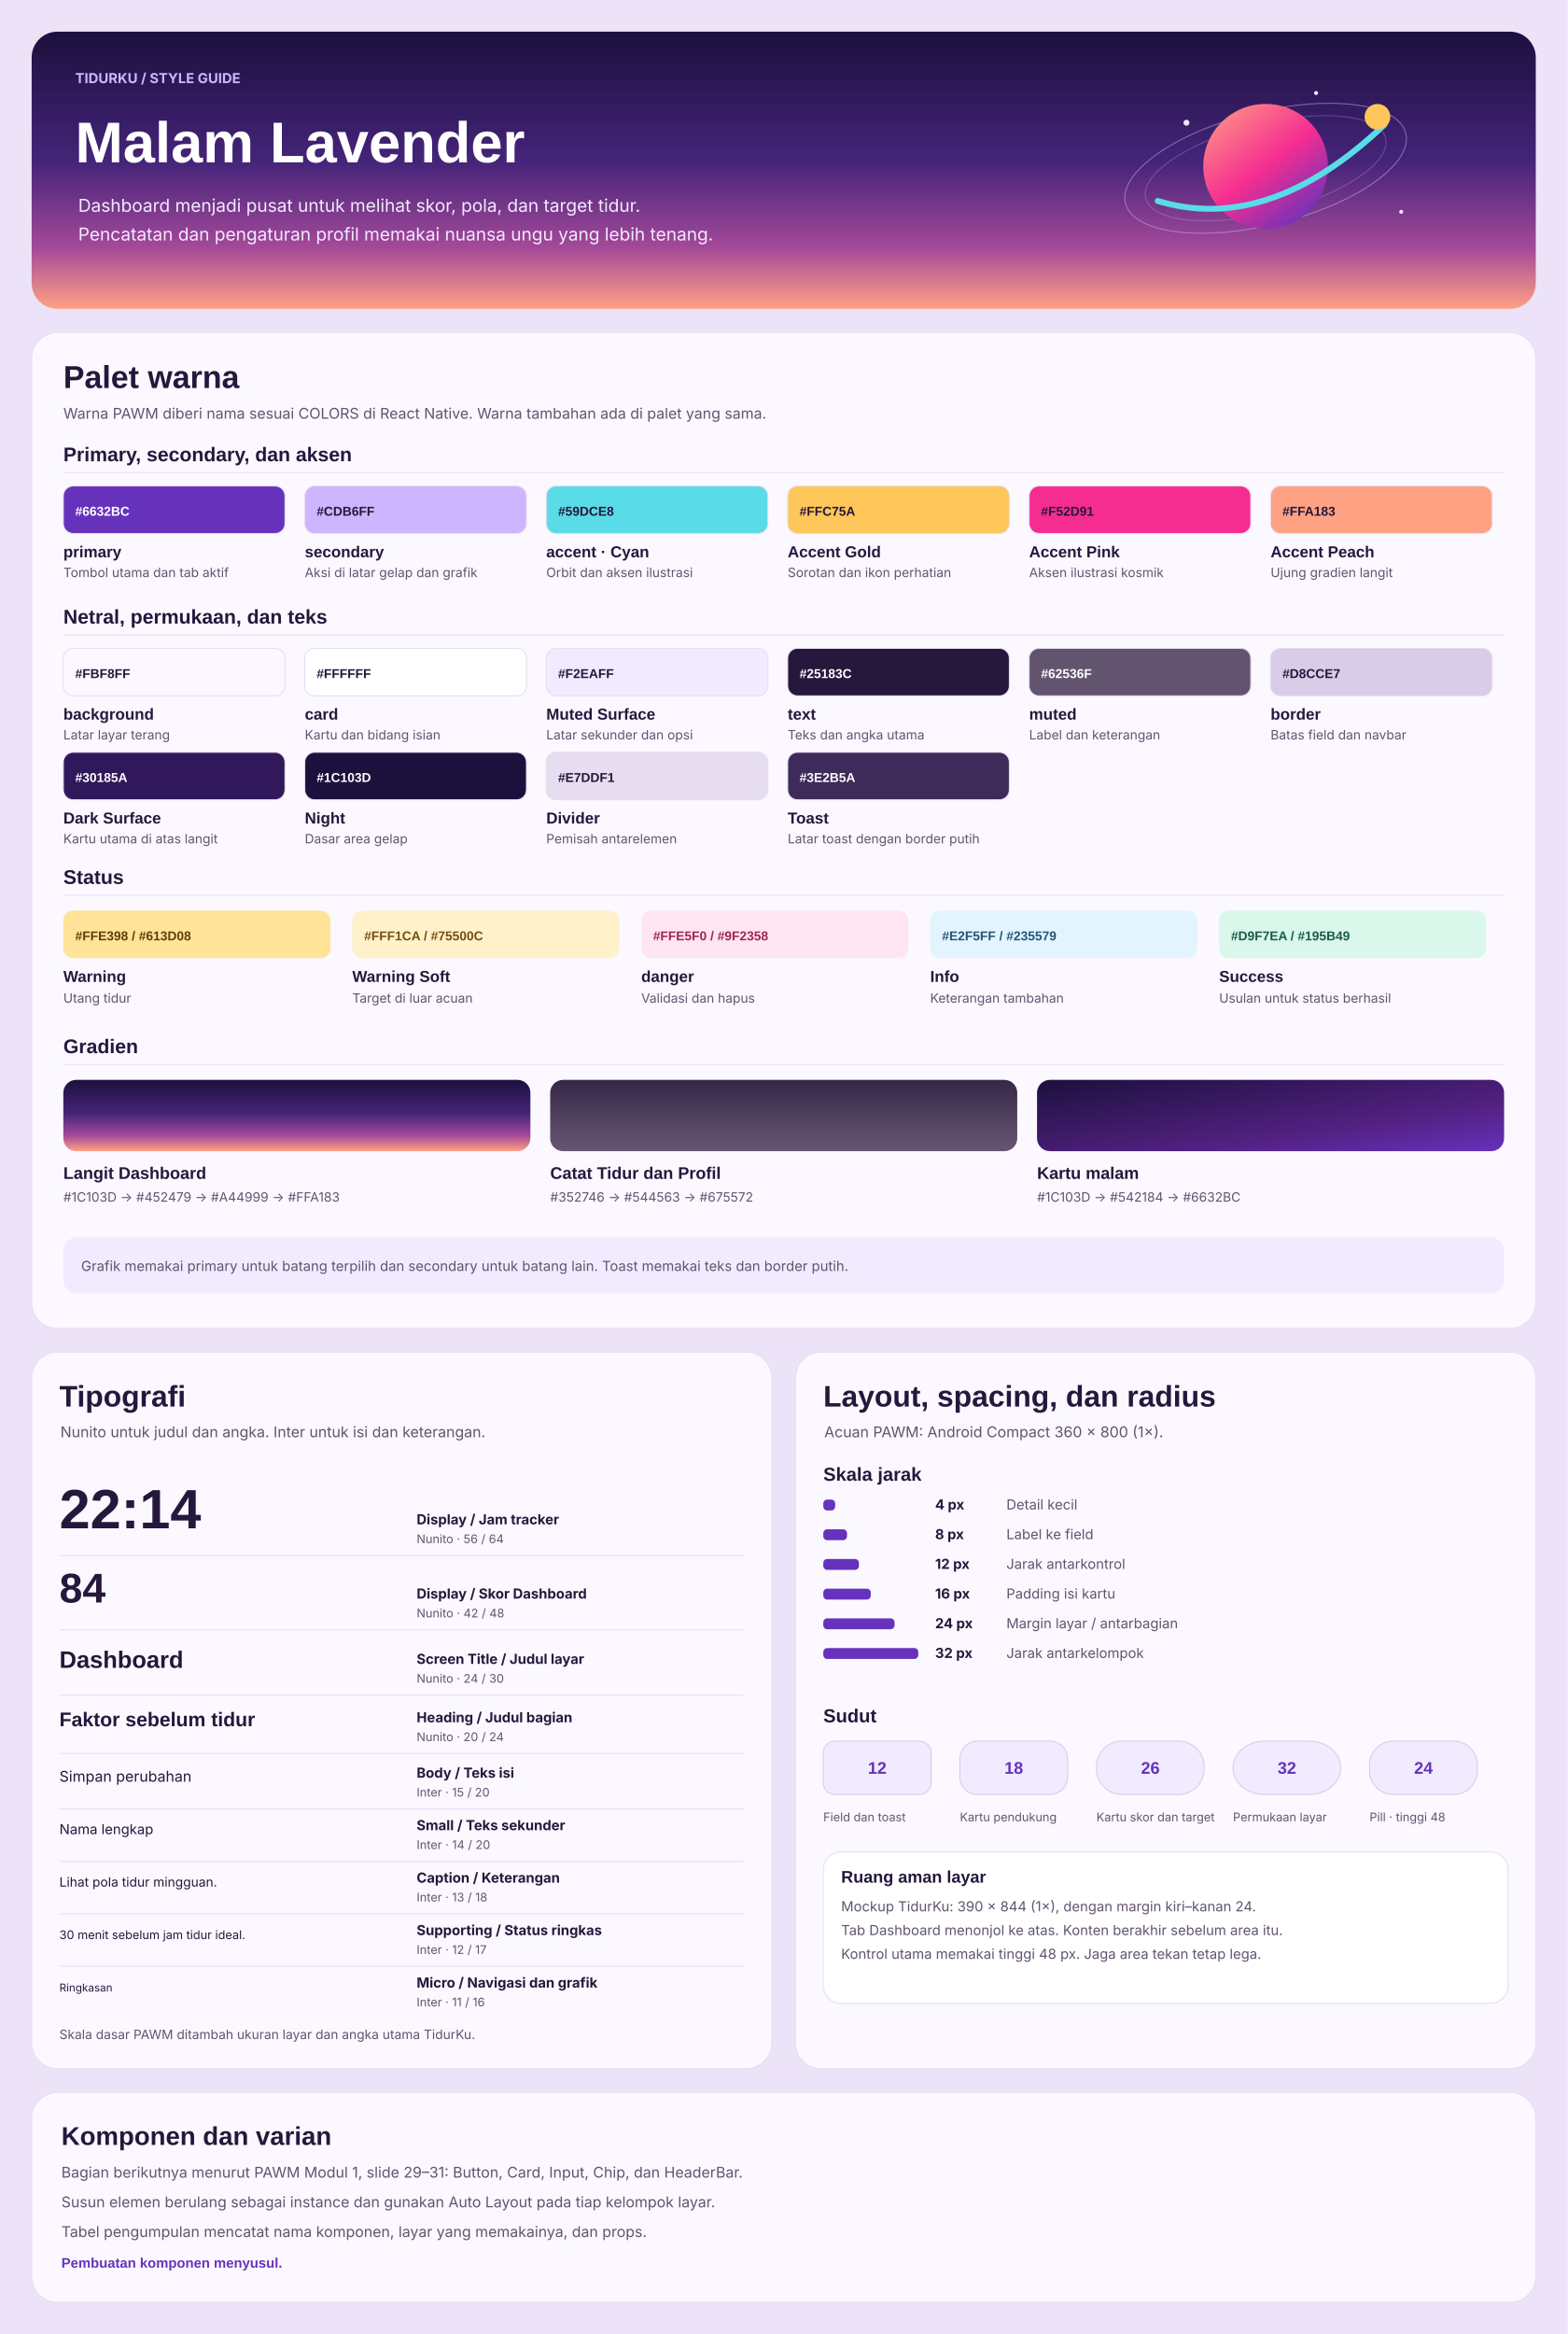
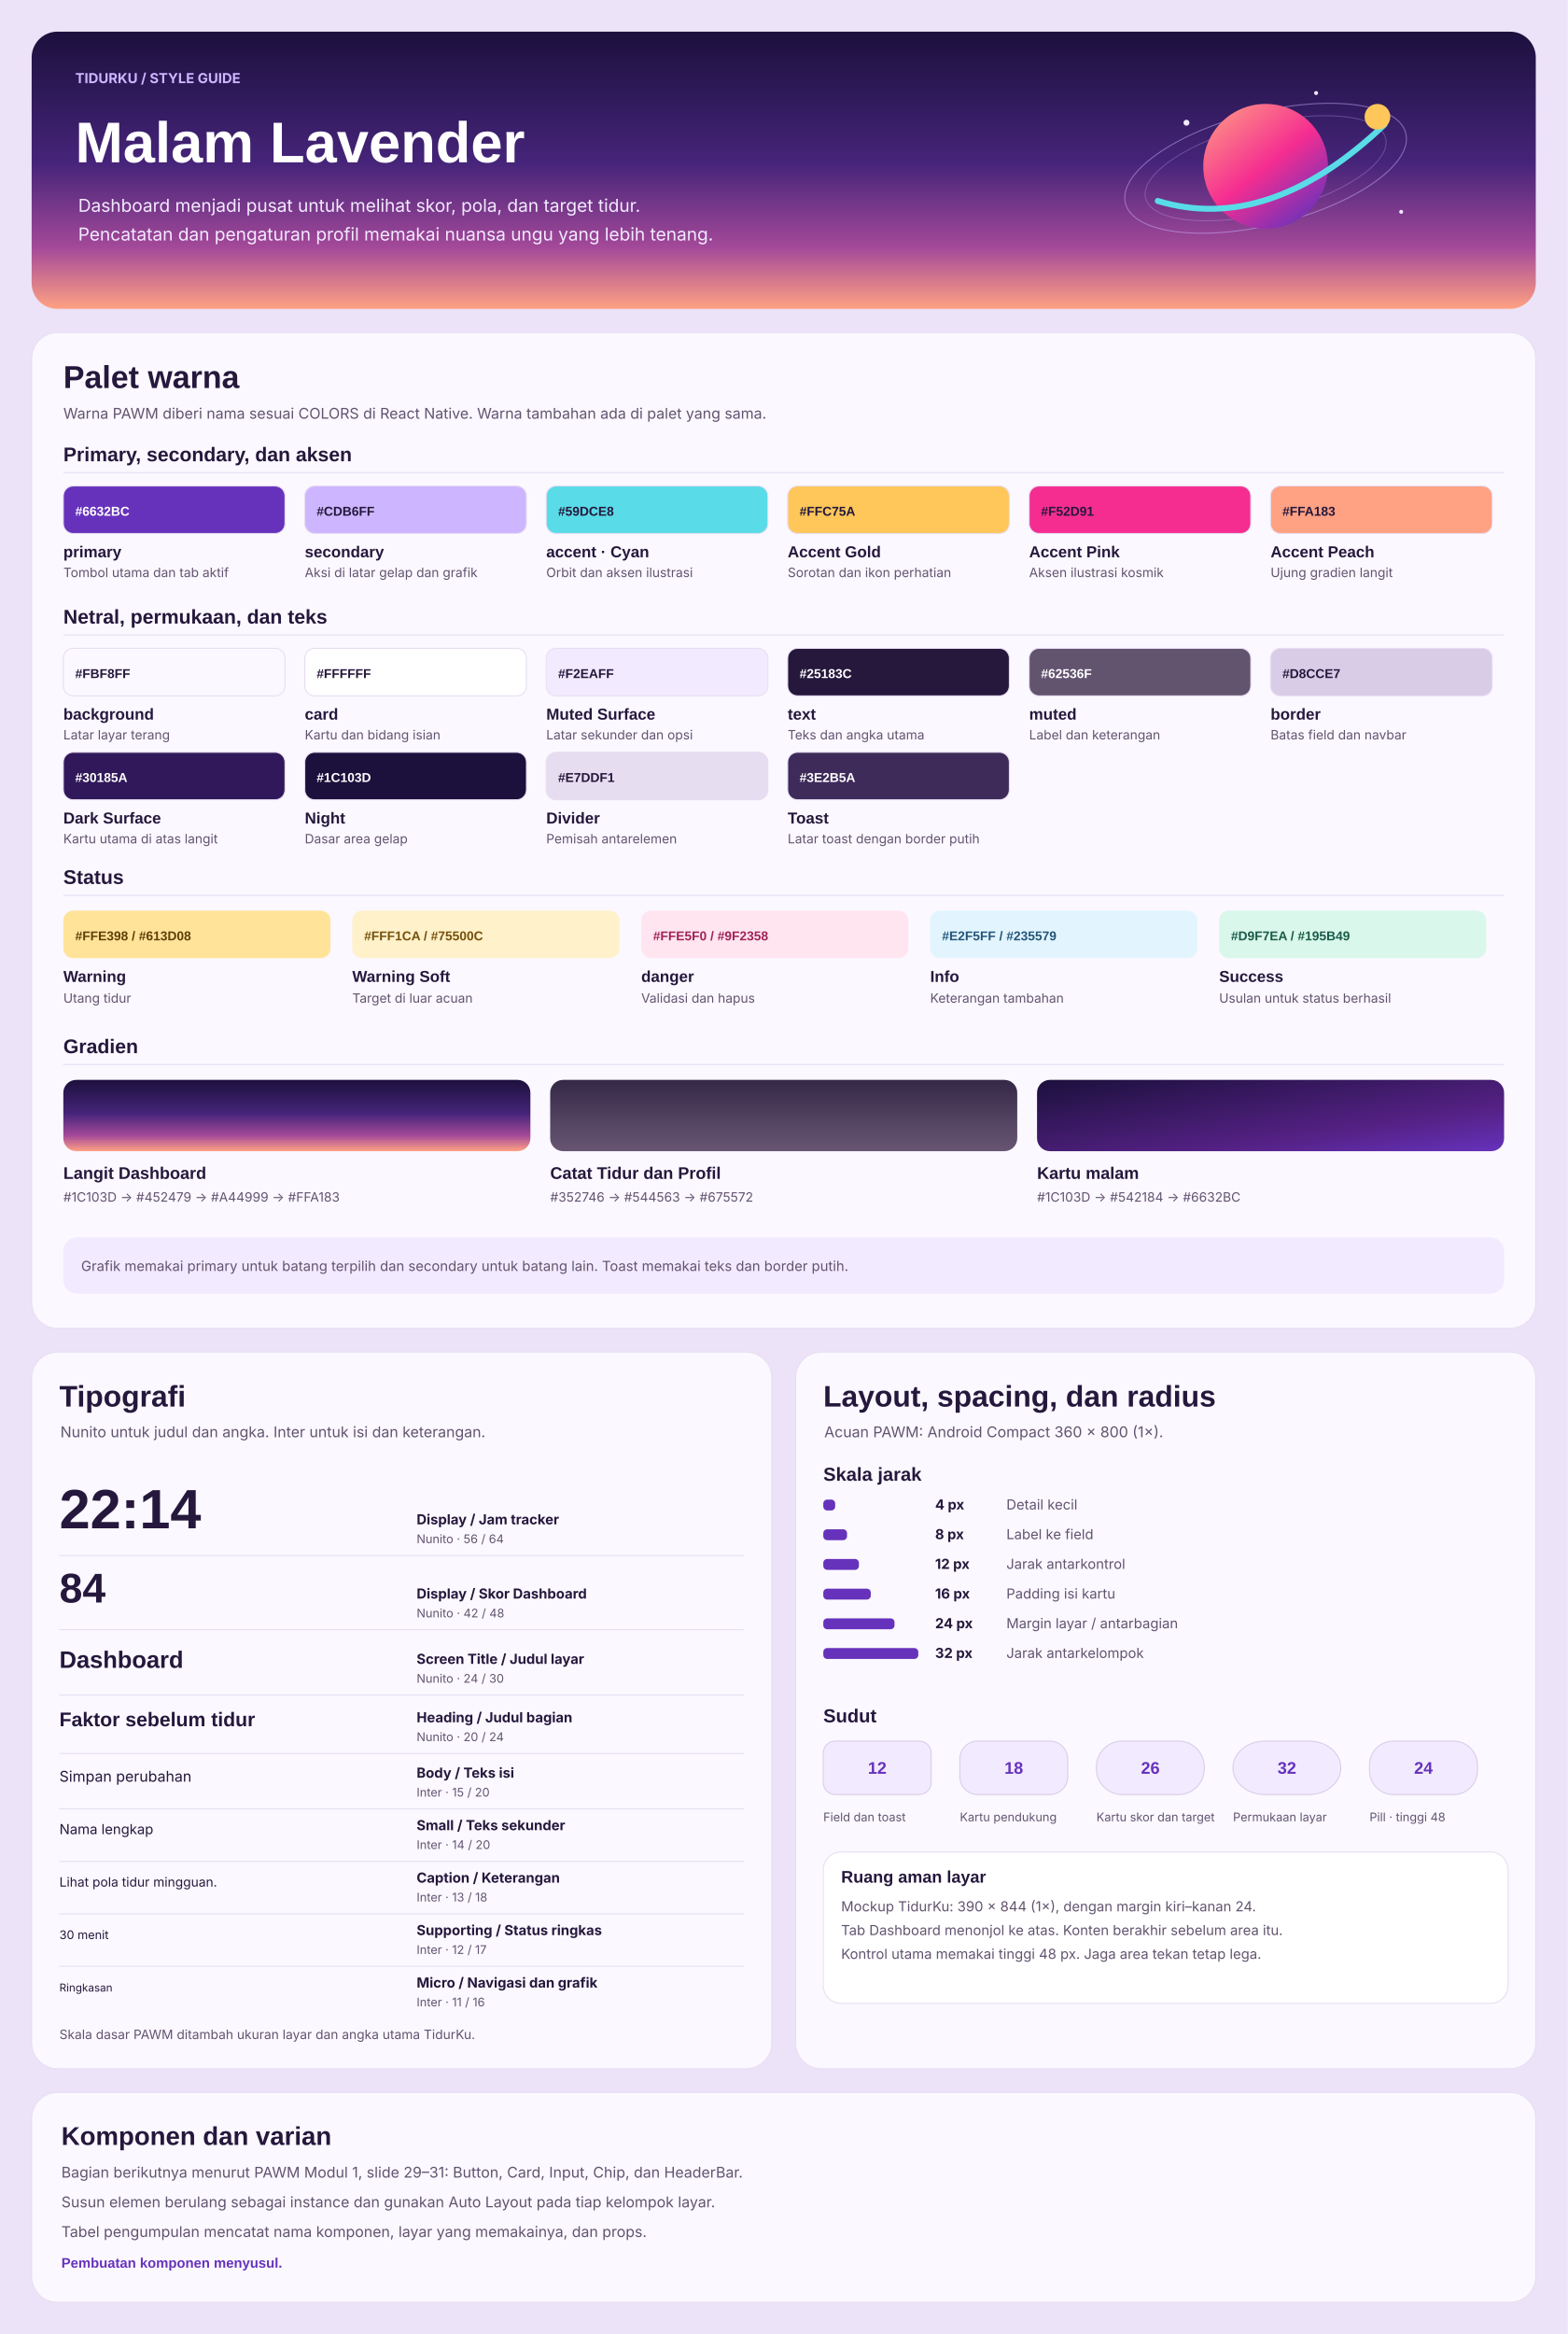
<svg xmlns="http://www.w3.org/2000/svg" width="1584" height="2358" viewBox="0 0 1584 2358">
  <defs>
    <linearGradient id="sky" x2="1" y2="1">
      <stop stop-color="#1C103D" />
      <stop offset=".68" stop-color="#542184" />
      <stop offset="1" stop-color="#6632BC" />
    </linearGradient>
    <linearGradient id="planet" x2=".8" y2="1">
      <stop stop-color="#FFA183" />
      <stop offset=".55" stop-color="#F52D91" />
      <stop offset="1" stop-color="#6632BC" />
    </linearGradient>
    <linearGradient id="tracker-sky" x2="0" y2="1" gradientUnits="objectBoundingBox">
      <stop stop-color="#1C103D" />
      <stop offset=".47" stop-color="#452479" />
      <stop offset=".78" stop-color="#A44999" />
      <stop offset="1" stop-color="#FFA183" />
    </linearGradient>
    <linearGradient id="tracker-calm" x1="0" y1="0" x2="0" y2="1">
      <stop stop-color="#352746" />
      <stop offset=".6" stop-color="#544563" />
      <stop offset="1" stop-color="#675572" />
    </linearGradient>
  </defs>
  <rect x="0" y="0" width="1584" height="2358" rx="0" fill="#EDE3F8" />
  <g id="arah-visual" transform="translate(32 32)">
    <rect x="0" y="0" width="1520" height="280" rx="26" fill="#FBF8FF" stroke="#E7DDF1" />
    <rect x="0" y="0" width="1520" height="280" rx="26" fill="url(#tracker-sky)" />
    <text x="44" y="52" fill="#CDB6FF" font-family="Inter, Arial, sans-serif" font-size="14" font-weight="700" text-anchor="start">TIDURKU  /  STYLE GUIDE</text>
    <text x="44" y="132" fill="#FFFFFF" font-family="Nunito, Arial, sans-serif" font-size="58" font-weight="800" text-anchor="start">Malam Lavender</text>
    <text x="47" y="182" fill="#F2EAFF" font-family="Inter, Arial, sans-serif" font-size="18" font-weight="400" text-anchor="start">Dashboard menjadi pusat untuk melihat skor, pola, dan target tidur.</text>
    <text x="47" y="211" fill="#F2EAFF" font-family="Inter, Arial, sans-serif" font-size="18" font-weight="400" text-anchor="start">Pencatatan dan pengaturan profil memakai nuansa ungu yang lebih tenang.</text>
    <g transform="translate(1087 26)">
      <ellipse cx="160" cy="112" rx="146" ry="57" transform="rotate(-14 160 112)" stroke="#CDB6FF" stroke-opacity=".5" fill="none" />
      <ellipse cx="160" cy="112" rx="125" ry="45" transform="rotate(-14 160 112)" stroke="#CDB6FF" stroke-opacity=".28" fill="none" />
      <circle cx="160" cy="110" r="63" fill="url(#planet)" />
      <path d="M51 145Q163 179 280 68" stroke="#59DCE8" stroke-width="6" stroke-linecap="round" fill="none" />
      <circle cx="273" cy="60" r="13" fill="#FFC75A" />
      <circle cx="80" cy="66" r="3" fill="#F2EAFF" />
      <circle cx="211" cy="36" r="2" fill="#F2EAFF" />
      <circle cx="297" cy="156" r="2" fill="#F2EAFF" />
    </g>
  </g>
  <g id="palet-warna" transform="translate(32 336)">
    <rect x="0" y="0" width="1520" height="1006" rx="26" fill="#FBF8FF" stroke="#E7DDF1" />
    <text x="32" y="56" fill="#25183C" font-family="Nunito, Arial, sans-serif" font-size="32" font-weight="800">Palet warna</text>
    <text x="32" y="87" fill="#62536F" font-family="Inter, Arial, sans-serif" font-size="15" font-weight="400">Warna PAWM diberi nama sesuai COLORS di React Native. Warna tambahan ada di palet yang sama.</text>
    <text x="32" y="130" fill="#25183C" font-family="Nunito, Arial, sans-serif" font-size="20" font-weight="800">Primary, secondary, dan aksen</text>
    <rect x="32" y="141" width="1456" height="1" rx="0" fill="#E7DDF1" />
    <rect x="32" y="155" width="224" height="48" rx="10" fill="#6632BC" stroke="#E7DDF1" />
    <text x="44" y="185" fill="#FFFFFF" font-family="Nunito, Arial, sans-serif" font-size="13" font-weight="800">#6632BC</text>
    <text x="32" y="227" fill="#25183C" font-family="Nunito, Arial, sans-serif" font-size="16" font-weight="800">primary</text>
    <text x="32" y="247" fill="#62536F" font-family="Inter, Arial, sans-serif" font-size="13" font-weight="400">Tombol utama dan tab aktif</text>
    <rect x="276" y="155" width="224" height="48" rx="10" fill="#CDB6FF" stroke="#E7DDF1" />
    <text x="288" y="185" fill="#25183C" font-family="Nunito, Arial, sans-serif" font-size="13" font-weight="800">#CDB6FF</text>
    <text x="276" y="227" fill="#25183C" font-family="Nunito, Arial, sans-serif" font-size="16" font-weight="800">secondary</text>
    <text x="276" y="247" fill="#62536F" font-family="Inter, Arial, sans-serif" font-size="13" font-weight="400">Aksi di latar gelap dan grafik</text>
    <rect x="520" y="155" width="224" height="48" rx="10" fill="#59DCE8" stroke="#E7DDF1" />
    <text x="532" y="185" fill="#25183C" font-family="Nunito, Arial, sans-serif" font-size="13" font-weight="800">#59DCE8</text>
    <text x="520" y="227" fill="#25183C" font-family="Nunito, Arial, sans-serif" font-size="16" font-weight="800">accent · Cyan</text>
    <text x="520" y="247" fill="#62536F" font-family="Inter, Arial, sans-serif" font-size="13" font-weight="400">Orbit dan aksen ilustrasi</text>
    <rect x="764" y="155" width="224" height="48" rx="10" fill="#FFC75A" stroke="#E7DDF1" />
    <text x="776" y="185" fill="#25183C" font-family="Nunito, Arial, sans-serif" font-size="13" font-weight="800">#FFC75A</text>
    <text x="764" y="227" fill="#25183C" font-family="Nunito, Arial, sans-serif" font-size="16" font-weight="800">Accent Gold</text>
    <text x="764" y="247" fill="#62536F" font-family="Inter, Arial, sans-serif" font-size="13" font-weight="400">Sorotan dan ikon perhatian</text>
    <rect x="1008" y="155" width="224" height="48" rx="10" fill="#F52D91" stroke="#E7DDF1" />
    <text x="1020" y="185" fill="#25183C" font-family="Nunito, Arial, sans-serif" font-size="13" font-weight="800">#F52D91</text>
    <text x="1008" y="227" fill="#25183C" font-family="Nunito, Arial, sans-serif" font-size="16" font-weight="800">Accent Pink</text>
    <text x="1008" y="247" fill="#62536F" font-family="Inter, Arial, sans-serif" font-size="13" font-weight="400">Aksen ilustrasi kosmik</text>
    <rect x="1252" y="155" width="224" height="48" rx="10" fill="#FFA183" stroke="#E7DDF1" />
    <text x="1264" y="185" fill="#25183C" font-family="Nunito, Arial, sans-serif" font-size="13" font-weight="800">#FFA183</text>
    <text x="1252" y="227" fill="#25183C" font-family="Nunito, Arial, sans-serif" font-size="16" font-weight="800">Accent Peach</text>
    <text x="1252" y="247" fill="#62536F" font-family="Inter, Arial, sans-serif" font-size="13" font-weight="400">Ujung gradien langit</text>
    <text x="32" y="294" fill="#25183C" font-family="Nunito, Arial, sans-serif" font-size="20" font-weight="800">Netral, permukaan, dan teks</text>
    <rect x="32" y="305" width="1456" height="1" rx="0" fill="#E7DDF1" />
    <rect x="32" y="319" width="224" height="48" rx="10" fill="#FBF8FF" stroke="#E7DDF1" />
    <text x="44" y="349" fill="#25183C" font-family="Nunito, Arial, sans-serif" font-size="13" font-weight="800">#FBF8FF</text>
    <text x="32" y="391" fill="#25183C" font-family="Nunito, Arial, sans-serif" font-size="16" font-weight="800">background</text>
    <text x="32" y="411" fill="#62536F" font-family="Inter, Arial, sans-serif" font-size="13" font-weight="400">Latar layar terang</text>
    <rect x="276" y="319" width="224" height="48" rx="10" fill="#FFFFFF" stroke="#E7DDF1" />
    <text x="288" y="349" fill="#25183C" font-family="Nunito, Arial, sans-serif" font-size="13" font-weight="800">#FFFFFF</text>
    <text x="276" y="391" fill="#25183C" font-family="Nunito, Arial, sans-serif" font-size="16" font-weight="800">card</text>
    <text x="276" y="411" fill="#62536F" font-family="Inter, Arial, sans-serif" font-size="13" font-weight="400">Kartu dan bidang isian</text>
    <rect x="520" y="319" width="224" height="48" rx="10" fill="#F2EAFF" stroke="#E7DDF1" />
    <text x="532" y="349" fill="#25183C" font-family="Nunito, Arial, sans-serif" font-size="13" font-weight="800">#F2EAFF</text>
    <text x="520" y="391" fill="#25183C" font-family="Nunito, Arial, sans-serif" font-size="16" font-weight="800">Muted Surface</text>
    <text x="520" y="411" fill="#62536F" font-family="Inter, Arial, sans-serif" font-size="13" font-weight="400">Latar sekunder dan opsi</text>
    <rect x="764" y="319" width="224" height="48" rx="10" fill="#25183C" stroke="#E7DDF1" />
    <text x="776" y="349" fill="#FFFFFF" font-family="Nunito, Arial, sans-serif" font-size="13" font-weight="800">#25183C</text>
    <text x="764" y="391" fill="#25183C" font-family="Nunito, Arial, sans-serif" font-size="16" font-weight="800">text</text>
    <text x="764" y="411" fill="#62536F" font-family="Inter, Arial, sans-serif" font-size="13" font-weight="400">Teks dan angka utama</text>
    <rect x="1008" y="319" width="224" height="48" rx="10" fill="#62536F" stroke="#E7DDF1" />
    <text x="1020" y="349" fill="#FFFFFF" font-family="Nunito, Arial, sans-serif" font-size="13" font-weight="800">#62536F</text>
    <text x="1008" y="391" fill="#25183C" font-family="Nunito, Arial, sans-serif" font-size="16" font-weight="800">muted</text>
    <text x="1008" y="411" fill="#62536F" font-family="Inter, Arial, sans-serif" font-size="13" font-weight="400">Label dan keterangan</text>
    <rect x="1252" y="319" width="224" height="48" rx="10" fill="#D8CCE7" stroke="#E7DDF1" />
    <text x="1264" y="349" fill="#25183C" font-family="Nunito, Arial, sans-serif" font-size="13" font-weight="800">#D8CCE7</text>
    <text x="1252" y="391" fill="#25183C" font-family="Nunito, Arial, sans-serif" font-size="16" font-weight="800">border</text>
    <text x="1252" y="411" fill="#62536F" font-family="Inter, Arial, sans-serif" font-size="13" font-weight="400">Batas field dan navbar</text>
    <rect x="32" y="424" width="224" height="48" rx="10" fill="#30185A" stroke="#E7DDF1" />
    <text x="44" y="454" fill="#FFFFFF" font-family="Nunito, Arial, sans-serif" font-size="13" font-weight="800">#30185A</text>
    <text x="32" y="496" fill="#25183C" font-family="Nunito, Arial, sans-serif" font-size="16" font-weight="800">Dark Surface</text>
    <text x="32" y="516" fill="#62536F" font-family="Inter, Arial, sans-serif" font-size="13" font-weight="400">Kartu utama di atas langit</text>
    <rect x="276" y="424" width="224" height="48" rx="10" fill="#1C103D" stroke="#E7DDF1" />
    <text x="288" y="454" fill="#FFFFFF" font-family="Nunito, Arial, sans-serif" font-size="13" font-weight="800">#1C103D</text>
    <text x="276" y="496" fill="#25183C" font-family="Nunito, Arial, sans-serif" font-size="16" font-weight="800">Night</text>
    <text x="276" y="516" fill="#62536F" font-family="Inter, Arial, sans-serif" font-size="13" font-weight="400">Dasar area gelap</text>
    <rect x="520" y="424" width="224" height="48" rx="10" fill="#E7DDF1" stroke="#E7DDF1" />
    <text x="532" y="454" fill="#25183C" font-family="Nunito, Arial, sans-serif" font-size="13" font-weight="800">#E7DDF1</text>
    <text x="520" y="496" fill="#25183C" font-family="Nunito, Arial, sans-serif" font-size="16" font-weight="800">Divider</text>
    <text x="520" y="516" fill="#62536F" font-family="Inter, Arial, sans-serif" font-size="13" font-weight="400">Pemisah antarelemen</text>
    <rect x="764" y="424" width="224" height="48" rx="10" fill="#3E2B5A" stroke="#E7DDF1" />
    <text x="776" y="454" fill="#FFFFFF" font-family="Nunito, Arial, sans-serif" font-size="13" font-weight="800">#3E2B5A</text>
    <text x="764" y="496" fill="#25183C" font-family="Nunito, Arial, sans-serif" font-size="16" font-weight="800">Toast</text>
    <text x="764" y="516" fill="#62536F" font-family="Inter, Arial, sans-serif" font-size="13" font-weight="400">Latar toast dengan border putih</text>
    <text x="32" y="557" fill="#25183C" font-family="Nunito, Arial, sans-serif" font-size="20" font-weight="800">Status</text>
    <rect x="32" y="568" width="1456" height="1" rx="0" fill="#E7DDF1" />
    <rect x="32" y="584" width="270" height="48" rx="10" fill="#FFE398" />
    <text x="44" y="614" fill="#613D08" font-family="Nunito, Arial, sans-serif" font-size="13" font-weight="800">#FFE398  /  #613D08</text>
    <text x="32" y="656" fill="#25183C" font-family="Nunito, Arial, sans-serif" font-size="16" font-weight="800">Warning</text>
    <text x="32" y="677" fill="#62536F" font-family="Inter, Arial, sans-serif" font-size="13" font-weight="400">Utang tidur</text>
    <rect x="324" y="584" width="270" height="48" rx="10" fill="#FFF1CA" />
    <text x="336" y="614" fill="#75500C" font-family="Nunito, Arial, sans-serif" font-size="13" font-weight="800">#FFF1CA  /  #75500C</text>
    <text x="324" y="656" fill="#25183C" font-family="Nunito, Arial, sans-serif" font-size="16" font-weight="800">Warning Soft</text>
    <text x="324" y="677" fill="#62536F" font-family="Inter, Arial, sans-serif" font-size="13" font-weight="400">Target di luar acuan</text>
    <rect x="616" y="584" width="270" height="48" rx="10" fill="#FFE5F0" />
    <text x="628" y="614" fill="#9F2358" font-family="Nunito, Arial, sans-serif" font-size="13" font-weight="800">#FFE5F0  /  #9F2358</text>
    <text x="616" y="656" fill="#25183C" font-family="Nunito, Arial, sans-serif" font-size="16" font-weight="800">danger</text>
    <text x="616" y="677" fill="#62536F" font-family="Inter, Arial, sans-serif" font-size="13" font-weight="400">Validasi dan hapus</text>
    <rect x="908" y="584" width="270" height="48" rx="10" fill="#E2F5FF" />
    <text x="920" y="614" fill="#235579" font-family="Nunito, Arial, sans-serif" font-size="13" font-weight="800">#E2F5FF  /  #235579</text>
    <text x="908" y="656" fill="#25183C" font-family="Nunito, Arial, sans-serif" font-size="16" font-weight="800">Info</text>
    <text x="908" y="677" fill="#62536F" font-family="Inter, Arial, sans-serif" font-size="13" font-weight="400">Keterangan tambahan</text>
    <rect x="1200" y="584" width="270" height="48" rx="10" fill="#D9F7EA" />
    <text x="1212" y="614" fill="#195B49" font-family="Nunito, Arial, sans-serif" font-size="13" font-weight="800">#D9F7EA  /  #195B49</text>
    <text x="1200" y="656" fill="#25183C" font-family="Nunito, Arial, sans-serif" font-size="16" font-weight="800">Success</text>
    <text x="1200" y="677" fill="#62536F" font-family="Inter, Arial, sans-serif" font-size="13" font-weight="400">Usulan untuk status berhasil</text>
    <text x="32" y="728" fill="#25183C" font-family="Nunito, Arial, sans-serif" font-size="20" font-weight="800">Gradien</text>
    <rect x="32" y="739" width="1456" height="1" rx="0" fill="#E7DDF1" />
    <rect x="32" y="755" width="472" height="72" rx="13" fill="url(#tracker-sky)" />
    <text x="32" y="855" fill="#25183C" font-family="Nunito, Arial, sans-serif" font-size="17" font-weight="800">Langit Dashboard</text>
    <text x="32" y="878" fill="#62536F" font-family="Inter, Arial, sans-serif" font-size="13" font-weight="400">#1C103D → #452479 → #A44999 → #FFA183</text>
    <rect x="524" y="755" width="472" height="72" rx="13" fill="url(#tracker-calm)" />
    <text x="524" y="855" fill="#25183C" font-family="Nunito, Arial, sans-serif" font-size="17" font-weight="800">Catat Tidur dan Profil</text>
    <text x="524" y="878" fill="#62536F" font-family="Inter, Arial, sans-serif" font-size="13" font-weight="400">#352746 → #544563 → #675572</text>
    <rect x="1016" y="755" width="472" height="72" rx="13" fill="url(#sky)" />
    <text x="1016" y="855" fill="#25183C" font-family="Nunito, Arial, sans-serif" font-size="17" font-weight="800">Kartu malam</text>
    <text x="1016" y="878" fill="#62536F" font-family="Inter, Arial, sans-serif" font-size="13" font-weight="400">#1C103D → #542184 → #6632BC</text>
    <rect x="32" y="914" width="1456" height="57" rx="14" fill="#F2EAFF" />
    <text x="50" y="948" fill="#62536F" font-family="Inter, Arial, sans-serif" font-size="14" font-weight="400">Grafik memakai primary untuk batang terpilih dan secondary untuk batang lain. Toast memakai teks dan border putih.</text>
  </g>
  <g id="tipografi" transform="translate(32 1366)">
    <rect x="0" y="0" width="748" height="724" rx="26" fill="#FBF8FF" stroke="#E7DDF1" />
    <text x="28" y="55" fill="#25183C" font-family="Nunito, Arial, sans-serif" font-size="30" font-weight="800" text-anchor="start">Tipografi</text>
    <text x="29" y="86" fill="#62536F" font-family="Inter, Arial, sans-serif" font-size="15" font-weight="400" text-anchor="start">Nunito untuk judul dan angka. Inter untuk isi dan keterangan.</text>
    <text x="28" y="178" fill="#25183C" font-family="Nunito, Arial, sans-serif" font-size="56" font-weight="800" text-anchor="start">22:14</text>
    <text x="389" y="174" fill="#25183C" font-family="Inter, Arial, sans-serif" font-size="14" font-weight="700" text-anchor="start">Display / Jam tracker</text>
    <text x="389" y="193" fill="#62536F" font-family="Inter, Arial, sans-serif" font-size="12" font-weight="400" text-anchor="start">Nunito · 56 / 64</text>
    <rect x="28" y="205" width="692" height="1" rx="0" fill="#E7DDF1" />
    <text x="28" y="253" fill="#25183C" font-family="Nunito, Arial, sans-serif" font-size="42" font-weight="800" text-anchor="start">84</text>
    <text x="389" y="249" fill="#25183C" font-family="Inter, Arial, sans-serif" font-size="14" font-weight="700" text-anchor="start">Display / Skor Dashboard</text>
    <text x="389" y="268" fill="#62536F" font-family="Inter, Arial, sans-serif" font-size="12" font-weight="400" text-anchor="start">Nunito · 42 / 48</text>
    <rect x="28" y="280" width="692" height="1" rx="0" fill="#E7DDF1" />
    <text x="28" y="319" fill="#25183C" font-family="Nunito, Arial, sans-serif" font-size="24" font-weight="800" text-anchor="start">Dashboard</text>
    <text x="389" y="315" fill="#25183C" font-family="Inter, Arial, sans-serif" font-size="14" font-weight="700" text-anchor="start">Screen Title / Judul layar</text>
    <text x="389" y="334" fill="#62536F" font-family="Inter, Arial, sans-serif" font-size="12" font-weight="400" text-anchor="start">Nunito · 24 / 30</text>
    <rect x="28" y="346" width="692" height="1" rx="0" fill="#E7DDF1" />
    <text x="28" y="378" fill="#25183C" font-family="Nunito, Arial, sans-serif" font-size="20" font-weight="700" text-anchor="start">Faktor sebelum tidur</text>
    <text x="389" y="374" fill="#25183C" font-family="Inter, Arial, sans-serif" font-size="14" font-weight="700" text-anchor="start">Heading / Judul bagian</text>
    <text x="389" y="393" fill="#62536F" font-family="Inter, Arial, sans-serif" font-size="12" font-weight="400" text-anchor="start">Nunito · 20 / 24</text>
    <rect x="28" y="405" width="692" height="1" rx="0" fill="#E7DDF1" />
    <text x="28" y="434" fill="#25183C" font-family="Inter, Arial, sans-serif" font-size="15" font-weight="400" text-anchor="start">Simpan perubahan</text>
    <text x="389" y="430" fill="#25183C" font-family="Inter, Arial, sans-serif" font-size="14" font-weight="700" text-anchor="start">Body / Teks isi</text>
    <text x="389" y="449" fill="#62536F" font-family="Inter, Arial, sans-serif" font-size="12" font-weight="400" text-anchor="start">Inter · 15 / 20</text>
    <rect x="28" y="461" width="692" height="1" rx="0" fill="#E7DDF1" />
    <text x="28" y="487" fill="#25183C" font-family="Inter, Arial, sans-serif" font-size="14" font-weight="400" text-anchor="start">Nama lengkap</text>
    <text x="389" y="483" fill="#25183C" font-family="Inter, Arial, sans-serif" font-size="14" font-weight="700" text-anchor="start">Small / Teks sekunder</text>
    <text x="389" y="502" fill="#62536F" font-family="Inter, Arial, sans-serif" font-size="12" font-weight="400" text-anchor="start">Inter · 14 / 20</text>
    <rect x="28" y="514" width="692" height="1" rx="0" fill="#E7DDF1" />
    <text x="28" y="540" fill="#25183C" font-family="Inter, Arial, sans-serif" font-size="13" font-weight="400" text-anchor="start">Lihat pola tidur mingguan.</text>
    <text x="389" y="536" fill="#25183C" font-family="Inter, Arial, sans-serif" font-size="14" font-weight="700" text-anchor="start">Caption / Keterangan</text>
    <text x="389" y="555" fill="#62536F" font-family="Inter, Arial, sans-serif" font-size="12" font-weight="400" text-anchor="start">Inter · 13 / 18</text>
    <rect x="28" y="567" width="692" height="1" rx="0" fill="#E7DDF1" />
-     <text x="28" y="593" fill="#25183C" font-family="Inter, Arial, sans-serif" font-size="12" font-weight="400" text-anchor="start">30 menit sebelum jam tidur ideal.</text>
+     <text x="28" y="593" fill="#25183C" font-family="Inter, Arial, sans-serif" font-size="12" font-weight="400" text-anchor="start">30 menit</text>
    <text x="389" y="589" fill="#25183C" font-family="Inter, Arial, sans-serif" font-size="14" font-weight="700" text-anchor="start">Supporting / Status ringkas</text>
    <text x="389" y="608" fill="#62536F" font-family="Inter, Arial, sans-serif" font-size="12" font-weight="400" text-anchor="start">Inter · 12 / 17</text>
    <rect x="28" y="620" width="692" height="1" rx="0" fill="#E7DDF1" />
    <text x="28" y="646" fill="#25183C" font-family="Inter, Arial, sans-serif" font-size="11" font-weight="400" text-anchor="start">Ringkasan</text>
    <text x="389" y="642" fill="#25183C" font-family="Inter, Arial, sans-serif" font-size="14" font-weight="700" text-anchor="start">Micro / Navigasi dan grafik</text>
    <text x="389" y="661" fill="#62536F" font-family="Inter, Arial, sans-serif" font-size="12" font-weight="400" text-anchor="start">Inter · 11 / 16</text>
    <text x="28" y="694" fill="#62536F" font-family="Inter, Arial, sans-serif" font-size="13" font-weight="400" text-anchor="start">Skala dasar PAWM ditambah ukuran layar dan angka utama TidurKu.</text>
  </g>
  <g id="layout-radius" transform="translate(804 1366)">
    <rect x="0" y="0" width="748" height="724" rx="26" fill="#FBF8FF" stroke="#E7DDF1" />
    <text x="28" y="55" fill="#25183C" font-family="Nunito, Arial, sans-serif" font-size="30" font-weight="800" text-anchor="start">Layout, spacing, dan radius</text>
    <text x="29" y="86" fill="#62536F" font-family="Inter, Arial, sans-serif" font-size="15" font-weight="400" text-anchor="start">Acuan PAWM: Android Compact 360 × 800 (1×).</text>
    <text x="28" y="130" fill="#25183C" font-family="Nunito, Arial, sans-serif" font-size="19" font-weight="800" text-anchor="start">Skala jarak</text>
    <rect x="28" y="149" width="12" height="11" rx="4" fill="#6632BC" />
    <text x="141" y="159" fill="#25183C" font-family="Inter, Arial, sans-serif" font-size="14" font-weight="700" text-anchor="start">4 px</text>
    <text x="213" y="159" fill="#62536F" font-family="Inter, Arial, sans-serif" font-size="14" font-weight="400" text-anchor="start">Detail kecil</text>
    <rect x="28" y="179" width="24" height="11" rx="4" fill="#6632BC" />
    <text x="141" y="189" fill="#25183C" font-family="Inter, Arial, sans-serif" font-size="14" font-weight="700" text-anchor="start">8 px</text>
    <text x="213" y="189" fill="#62536F" font-family="Inter, Arial, sans-serif" font-size="14" font-weight="400" text-anchor="start">Label ke field</text>
    <rect x="28" y="209" width="36" height="11" rx="4" fill="#6632BC" />
    <text x="141" y="219" fill="#25183C" font-family="Inter, Arial, sans-serif" font-size="14" font-weight="700" text-anchor="start">12 px</text>
    <text x="213" y="219" fill="#62536F" font-family="Inter, Arial, sans-serif" font-size="14" font-weight="400" text-anchor="start">Jarak antarkontrol</text>
    <rect x="28" y="239" width="48" height="11" rx="4" fill="#6632BC" />
    <text x="141" y="249" fill="#25183C" font-family="Inter, Arial, sans-serif" font-size="14" font-weight="700" text-anchor="start">16 px</text>
    <text x="213" y="249" fill="#62536F" font-family="Inter, Arial, sans-serif" font-size="14" font-weight="400" text-anchor="start">Padding isi kartu</text>
    <rect x="28" y="269" width="72" height="11" rx="4" fill="#6632BC" />
    <text x="141" y="279" fill="#25183C" font-family="Inter, Arial, sans-serif" font-size="14" font-weight="700" text-anchor="start">24 px</text>
    <text x="213" y="279" fill="#62536F" font-family="Inter, Arial, sans-serif" font-size="14" font-weight="400" text-anchor="start">Margin layar / antarbagian</text>
    <rect x="28" y="299" width="96" height="11" rx="4" fill="#6632BC" />
    <text x="141" y="309" fill="#25183C" font-family="Inter, Arial, sans-serif" font-size="14" font-weight="700" text-anchor="start">32 px</text>
    <text x="213" y="309" fill="#62536F" font-family="Inter, Arial, sans-serif" font-size="14" font-weight="400" text-anchor="start">Jarak antarkelompok</text>
    <text x="28" y="374" fill="#25183C" font-family="Nunito, Arial, sans-serif" font-size="19" font-weight="800" text-anchor="start">Sudut</text>
    <rect x="28" y="393" width="109" height="54" rx="12" fill="#F2EAFF" stroke="#D8CCE7" />
    <text x="82.5" y="426" fill="#6632BC" font-family="Nunito, Arial, sans-serif" font-size="17" font-weight="800" text-anchor="middle">12</text>
    <text x="28" y="474" fill="#62536F" font-family="Inter, Arial, sans-serif" font-size="12" font-weight="400" text-anchor="start">Field dan toast</text>
    <rect x="166" y="393" width="109" height="54" rx="18" fill="#F2EAFF" stroke="#D8CCE7" />
    <text x="220.5" y="426" fill="#6632BC" font-family="Nunito, Arial, sans-serif" font-size="17" font-weight="800" text-anchor="middle">18</text>
    <text x="166" y="474" fill="#62536F" font-family="Inter, Arial, sans-serif" font-size="12" font-weight="400" text-anchor="start">Kartu pendukung</text>
    <rect x="304" y="393" width="109" height="54" rx="26" fill="#F2EAFF" stroke="#D8CCE7" />
    <text x="358.5" y="426" fill="#6632BC" font-family="Nunito, Arial, sans-serif" font-size="17" font-weight="800" text-anchor="middle">26</text>
    <text x="304" y="474" fill="#62536F" font-family="Inter, Arial, sans-serif" font-size="12" font-weight="400" text-anchor="start">Kartu skor dan target</text>
    <rect x="442" y="393" width="109" height="54" rx="32" fill="#F2EAFF" stroke="#D8CCE7" />
    <text x="496.5" y="426" fill="#6632BC" font-family="Nunito, Arial, sans-serif" font-size="17" font-weight="800" text-anchor="middle">32</text>
    <text x="442" y="474" fill="#62536F" font-family="Inter, Arial, sans-serif" font-size="12" font-weight="400" text-anchor="start">Permukaan layar</text>
    <rect x="580" y="393" width="109" height="54" rx="24" fill="#F2EAFF" stroke="#D8CCE7" />
    <text x="634.5" y="426" fill="#6632BC" font-family="Nunito, Arial, sans-serif" font-size="17" font-weight="800" text-anchor="middle">24</text>
    <text x="580" y="474" fill="#62536F" font-family="Inter, Arial, sans-serif" font-size="12" font-weight="400" text-anchor="start">Pill · tinggi 48</text>
    <rect x="28" y="505" width="692" height="153" rx="18" fill="#FFFFFF" stroke="#E7DDF1" />
    <text x="46" y="536" fill="#25183C" font-family="Nunito, Arial, sans-serif" font-size="17" font-weight="800" text-anchor="start">Ruang aman layar</text>
    <text x="46" y="565" fill="#62536F" font-family="Inter, Arial, sans-serif" font-size="14" font-weight="400" text-anchor="start">Mockup TidurKu: 390 × 844 (1×), dengan margin kiri–kanan 24.</text>
    <text x="46" y="589" fill="#62536F" font-family="Inter, Arial, sans-serif" font-size="14" font-weight="400" text-anchor="start">Tab Dashboard menonjol ke atas. Konten berakhir sebelum area itu.</text>
    <text x="46" y="613" fill="#62536F" font-family="Inter, Arial, sans-serif" font-size="14" font-weight="400" text-anchor="start">Kontrol utama memakai tinggi 48 px. Jaga area tekan tetap lega.</text>
  </g>
  <g id="acuan-pawm" transform="translate(32 2114)">
    <rect width="1520" height="212" rx="26" fill="#FBF8FF" stroke="#E7DDF1" />
    <text x="30" y="53" fill="#25183C" font-family="Nunito, Arial, sans-serif" font-size="26" font-weight="800">Komponen dan varian</text>
    <text x="30" y="86" fill="#62536F" font-family="Inter, Arial, sans-serif" font-size="15">Bagian berikutnya menurut PAWM Modul 1, slide 29–31: Button, Card, Input, Chip, dan HeaderBar.</text>
    <text x="30" y="116" fill="#62536F" font-family="Inter, Arial, sans-serif" font-size="15">Susun elemen berulang sebagai instance dan gunakan Auto Layout pada tiap kelompok layar.</text>
    <text x="30" y="146" fill="#62536F" font-family="Inter, Arial, sans-serif" font-size="15">Tabel pengumpulan mencatat nama komponen, layar yang memakainya, dan props.</text>
    <text x="30" y="177" fill="#6632BC" font-family="Nunito, Arial, sans-serif" font-size="14" font-weight="700">Pembuatan komponen menyusul.</text>
  </g>
</svg>
